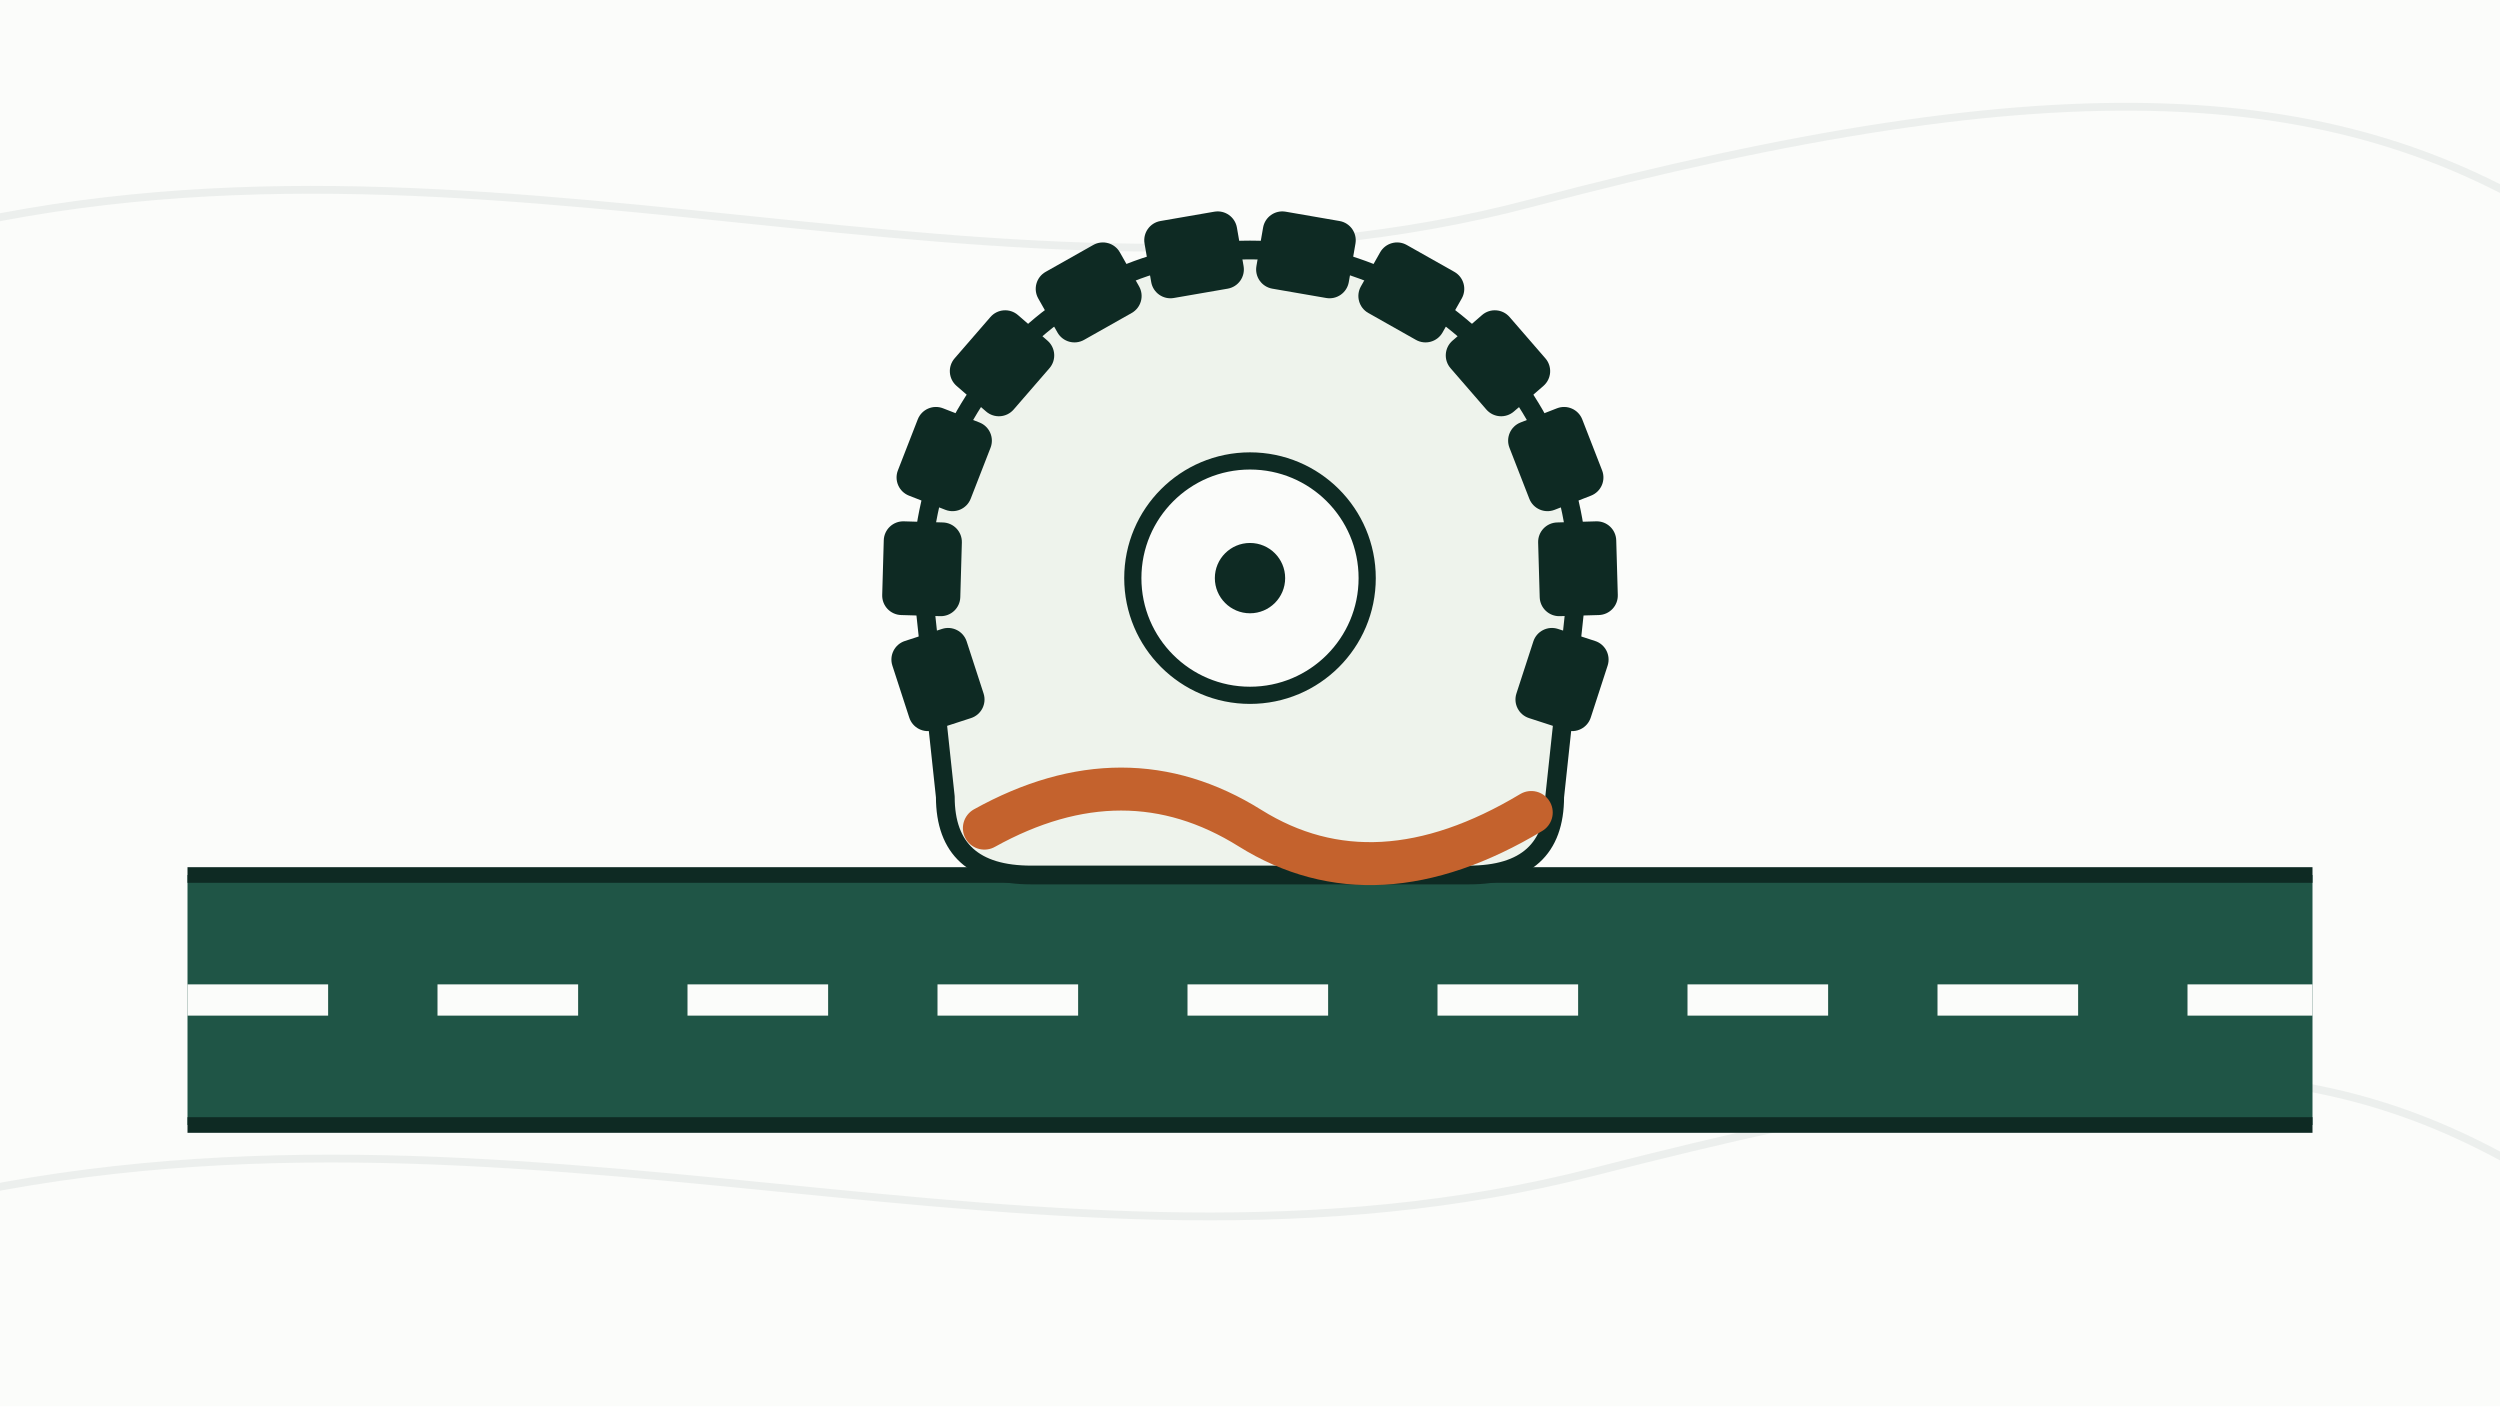
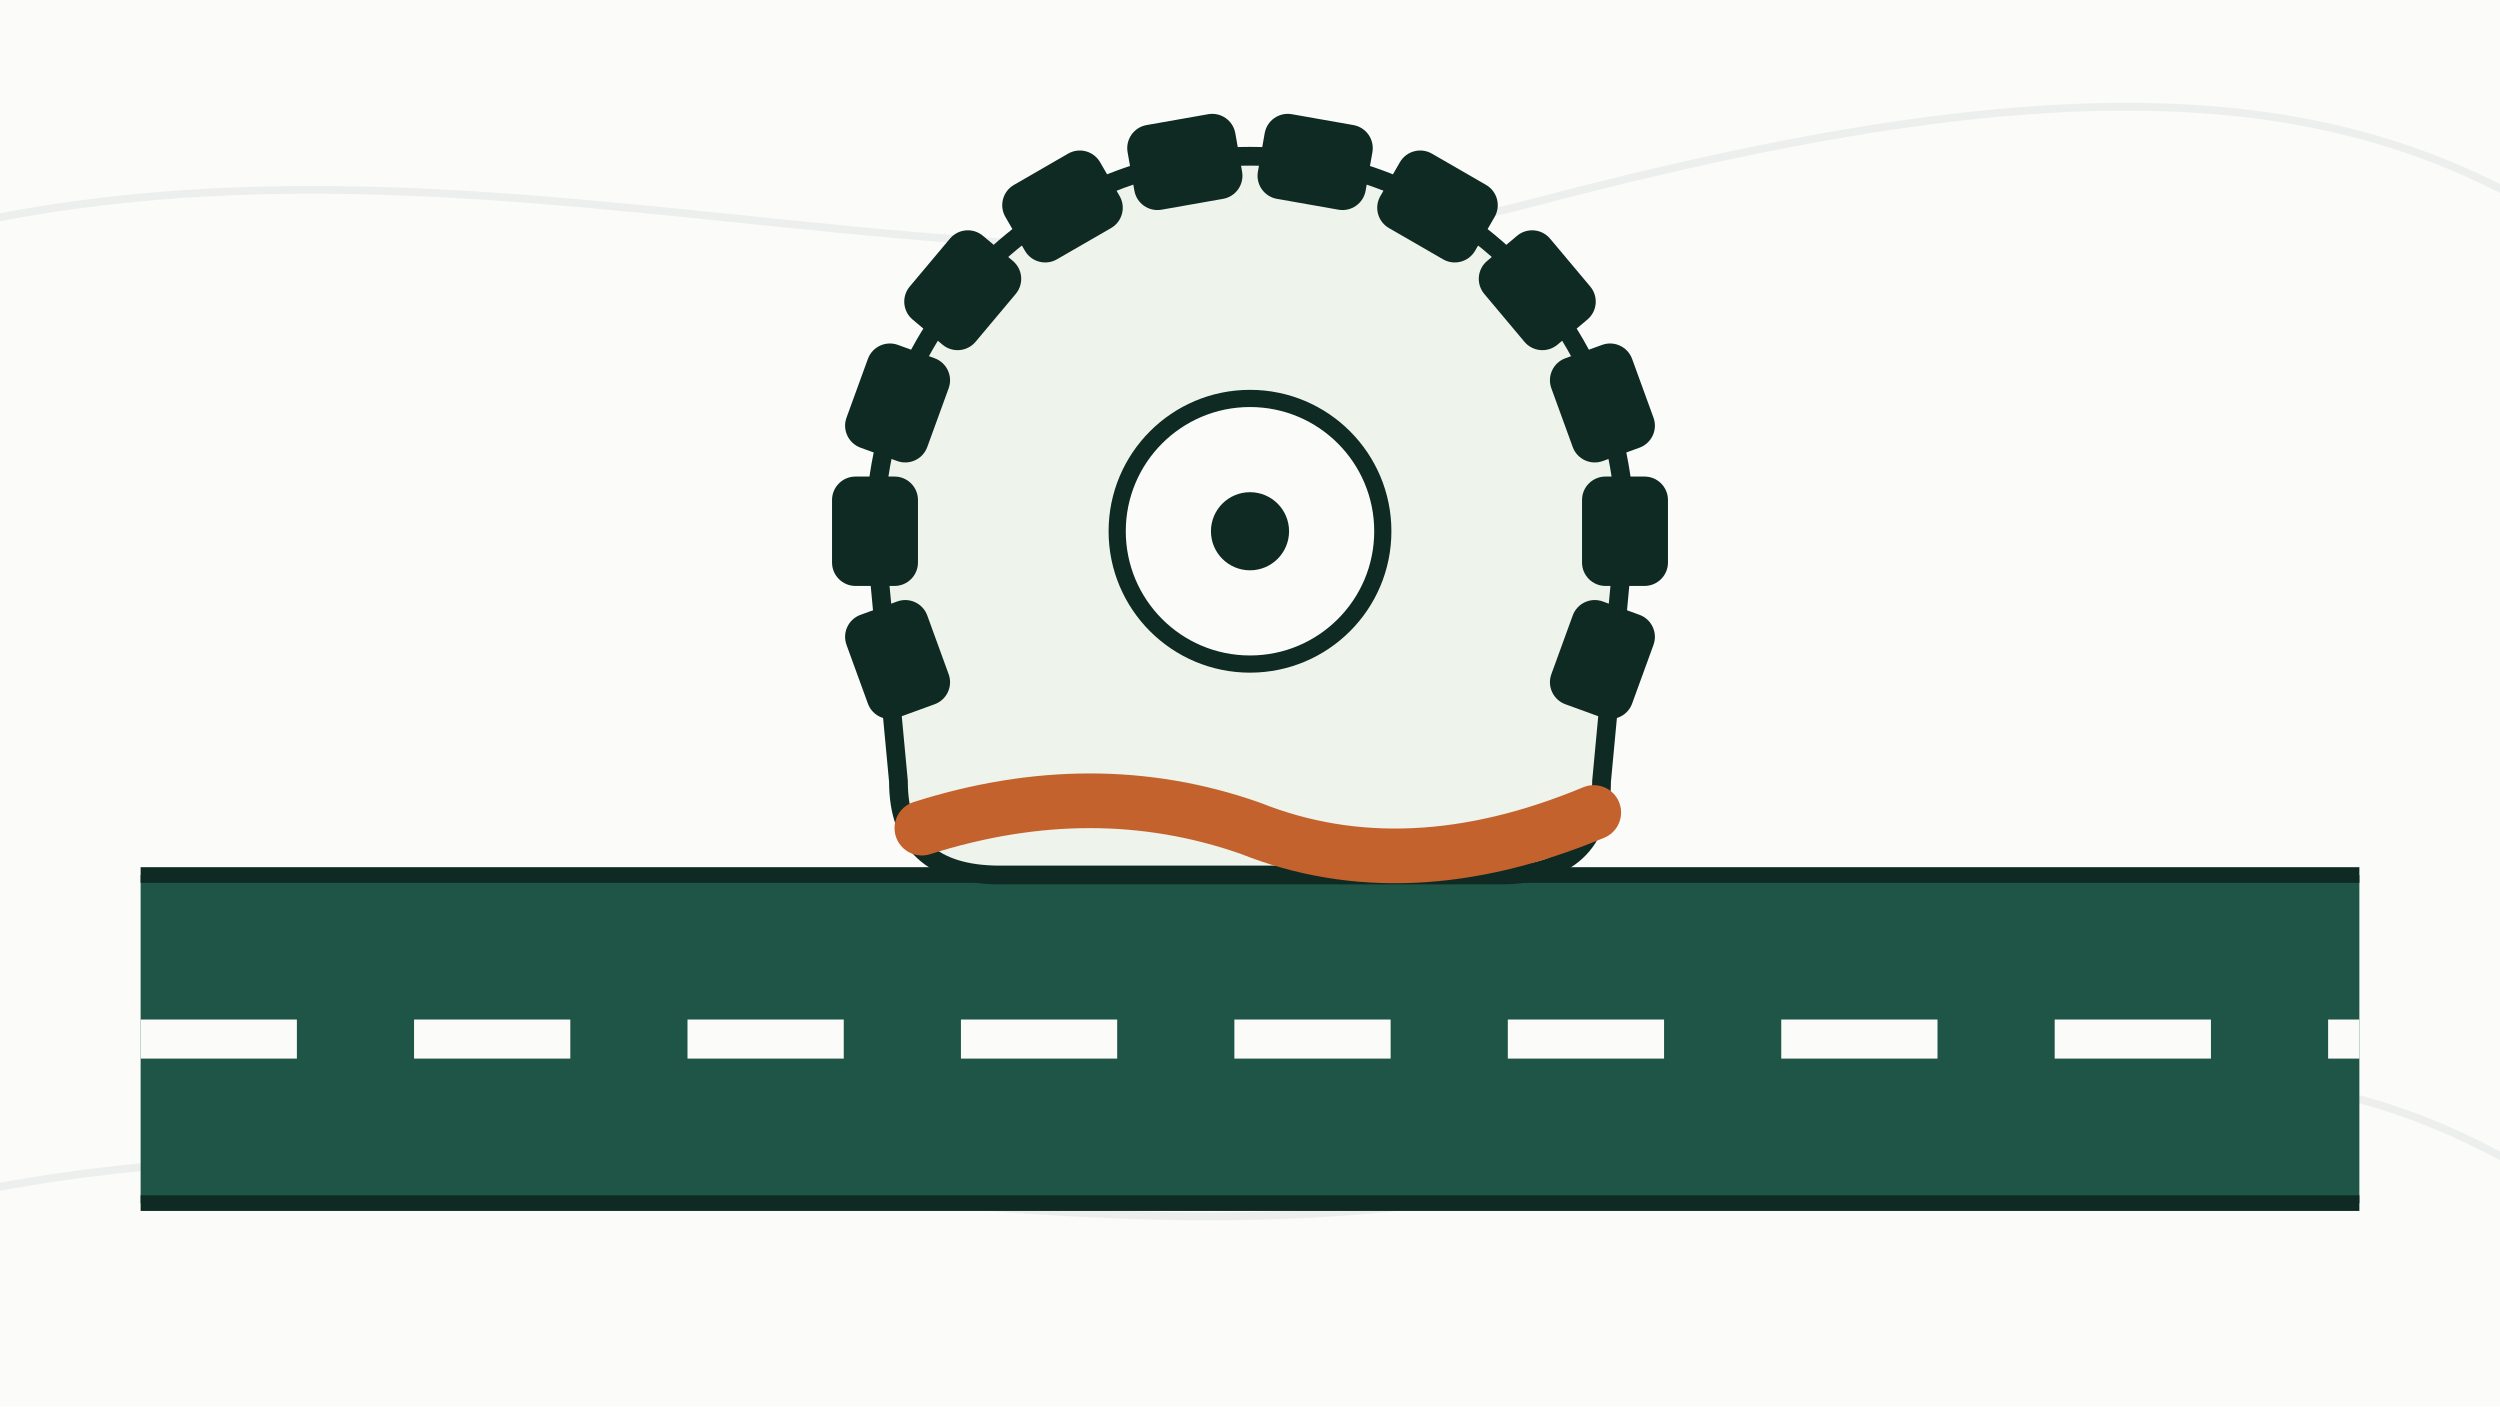
<svg xmlns="http://www.w3.org/2000/svg" viewBox="0 0 320 180" role="img">
  <rect width="320" height="180" fill="#FBFCFA" />
  <g fill="none" stroke="#0E2A23" stroke-opacity="0.06" stroke-width="1">
    <path d="M-10 30 C 62 12, 128 44, 196 26 S 300 10, 330 30" />
    <path d="M-10 154 C 66 136, 134 168, 204 150 S 300 134, 330 154" />
  </g>
-   <rect x="24" y="112" width="272" height="32" fill="#1F5546" />
-   <path d="M24 112 H296 M24 144 H296" stroke="#0E2A23" stroke-width="2" />
-   <path d="M24 128 H296" stroke="#FBFCFA" stroke-width="4" stroke-dasharray="18 14" />
-   <path d="M118 74 A42 42 0 1 1 202 74 L199 102 Q199 112 188 112 H132 Q121 112 121 102 Z" fill="#EEF3EC" stroke="#0E2A23" stroke-width="2.4" stroke-linejoin="round" />
-   <rect x="-6" y="-5" width="12" height="10" rx="2.5" fill="#0E2A23" transform="translate(120.06 86.98) rotate(252)" />
-   <rect x="-6" y="-5" width="12" height="10" rx="2.5" fill="#0E2A23" transform="translate(118.02 72.8) rotate(271.64)" />
-   <rect x="-6" y="-5" width="12" height="10" rx="2.5" fill="#0E2A23" transform="translate(120.86 58.76) rotate(291.27)" />
-   <rect x="-6" y="-5" width="12" height="10" rx="2.5" fill="#0E2A23" transform="translate(128.26 46.5) rotate(310.91)" />
-   <rect x="-6" y="-5" width="12" height="10" rx="2.5" fill="#0E2A23" transform="translate(139.35 37.43) rotate(330.55)" />
-   <rect x="-6" y="-5" width="12" height="10" rx="2.5" fill="#0E2A23" transform="translate(152.84 32.62) rotate(350.18)" />
-   <rect x="-6" y="-5" width="12" height="10" rx="2.5" fill="#0E2A23" transform="translate(167.16 32.62) rotate(369.82)" />
-   <rect x="-6" y="-5" width="12" height="10" rx="2.5" fill="#0E2A23" transform="translate(180.65 37.43) rotate(389.45)" />
-   <rect x="-6" y="-5" width="12" height="10" rx="2.5" fill="#0E2A23" transform="translate(191.74 46.5) rotate(409.09)" />
-   <rect x="-6" y="-5" width="12" height="10" rx="2.5" fill="#0E2A23" transform="translate(199.14 58.76) rotate(428.73)" />
-   <rect x="-6" y="-5" width="12" height="10" rx="2.5" fill="#0E2A23" transform="translate(201.98 72.8) rotate(448.36)" />
-   <rect x="-6" y="-5" width="12" height="10" rx="2.5" fill="#0E2A23" transform="translate(199.94 86.98) rotate(468)" />
-   <circle cx="160" cy="74" r="15" fill="#FBFCFA" stroke="#0E2A23" stroke-width="2.2" />
-   <circle cx="160" cy="74" r="4.5" fill="#0E2A23" />
-   <path d="M126 106 Q144 96 160 106 Q176 116 196 104" fill="none" stroke="#C4622D" stroke-width="5.5" stroke-linecap="round" />
+   <rect x="18" y="112" width="284" height="42" fill="#1F5546" />
+   <path d="M18 112 H302 M18 154 H302" stroke="#0E2A23" stroke-width="2" />
+   <path d="M18 133 H302" stroke="#FBFCFA" stroke-width="5" stroke-dasharray="20 15" />
+   <path d="M112 68 A48 48 0 1 1 208 68 L205 100 Q205 112 192 112 H128 Q115 112 115 100 Z" fill="#EEF3EC" stroke="#0E2A23" stroke-width="2.4" stroke-linejoin="round" />
+   <rect x="-7" y="-5.5" width="14" height="11" rx="3" fill="#0E2A23" transform="translate(114.89 84.42) rotate(250)" />
+   <rect x="-7" y="-5.5" width="14" height="11" rx="3" fill="#0E2A23" transform="translate(112 68) rotate(270)" />
+   <rect x="-7" y="-5.5" width="14" height="11" rx="3" fill="#0E2A23" transform="translate(114.89 51.58) rotate(290)" />
+   <rect x="-7" y="-5.5" width="14" height="11" rx="3" fill="#0E2A23" transform="translate(123.23 37.15) rotate(310)" />
+   <rect x="-7" y="-5.5" width="14" height="11" rx="3" fill="#0E2A23" transform="translate(136 26.43) rotate(330)" />
+   <rect x="-7" y="-5.5" width="14" height="11" rx="3" fill="#0E2A23" transform="translate(151.66 20.73) rotate(350)" />
+   <rect x="-7" y="-5.5" width="14" height="11" rx="3" fill="#0E2A23" transform="translate(168.34 20.73) rotate(370)" />
+   <rect x="-7" y="-5.5" width="14" height="11" rx="3" fill="#0E2A23" transform="translate(184 26.43) rotate(390)" />
+   <rect x="-7" y="-5.5" width="14" height="11" rx="3" fill="#0E2A23" transform="translate(196.77 37.15) rotate(410)" />
+   <rect x="-7" y="-5.5" width="14" height="11" rx="3" fill="#0E2A23" transform="translate(205.11 51.58) rotate(430)" />
+   <rect x="-7" y="-5.5" width="14" height="11" rx="3" fill="#0E2A23" transform="translate(208 68) rotate(450)" />
+   <rect x="-7" y="-5.5" width="14" height="11" rx="3" fill="#0E2A23" transform="translate(205.11 84.42) rotate(470)" />
+   <circle cx="160" cy="68" r="17" fill="#FBFCFA" stroke="#0E2A23" stroke-width="2.2" />
+   <circle cx="160" cy="68" r="5" fill="#0E2A23" />
+   <path d="M118 106 Q140 99 160 106 Q180 114 204 104" fill="none" stroke="#C4622D" stroke-width="7" stroke-linecap="round" />
</svg>
